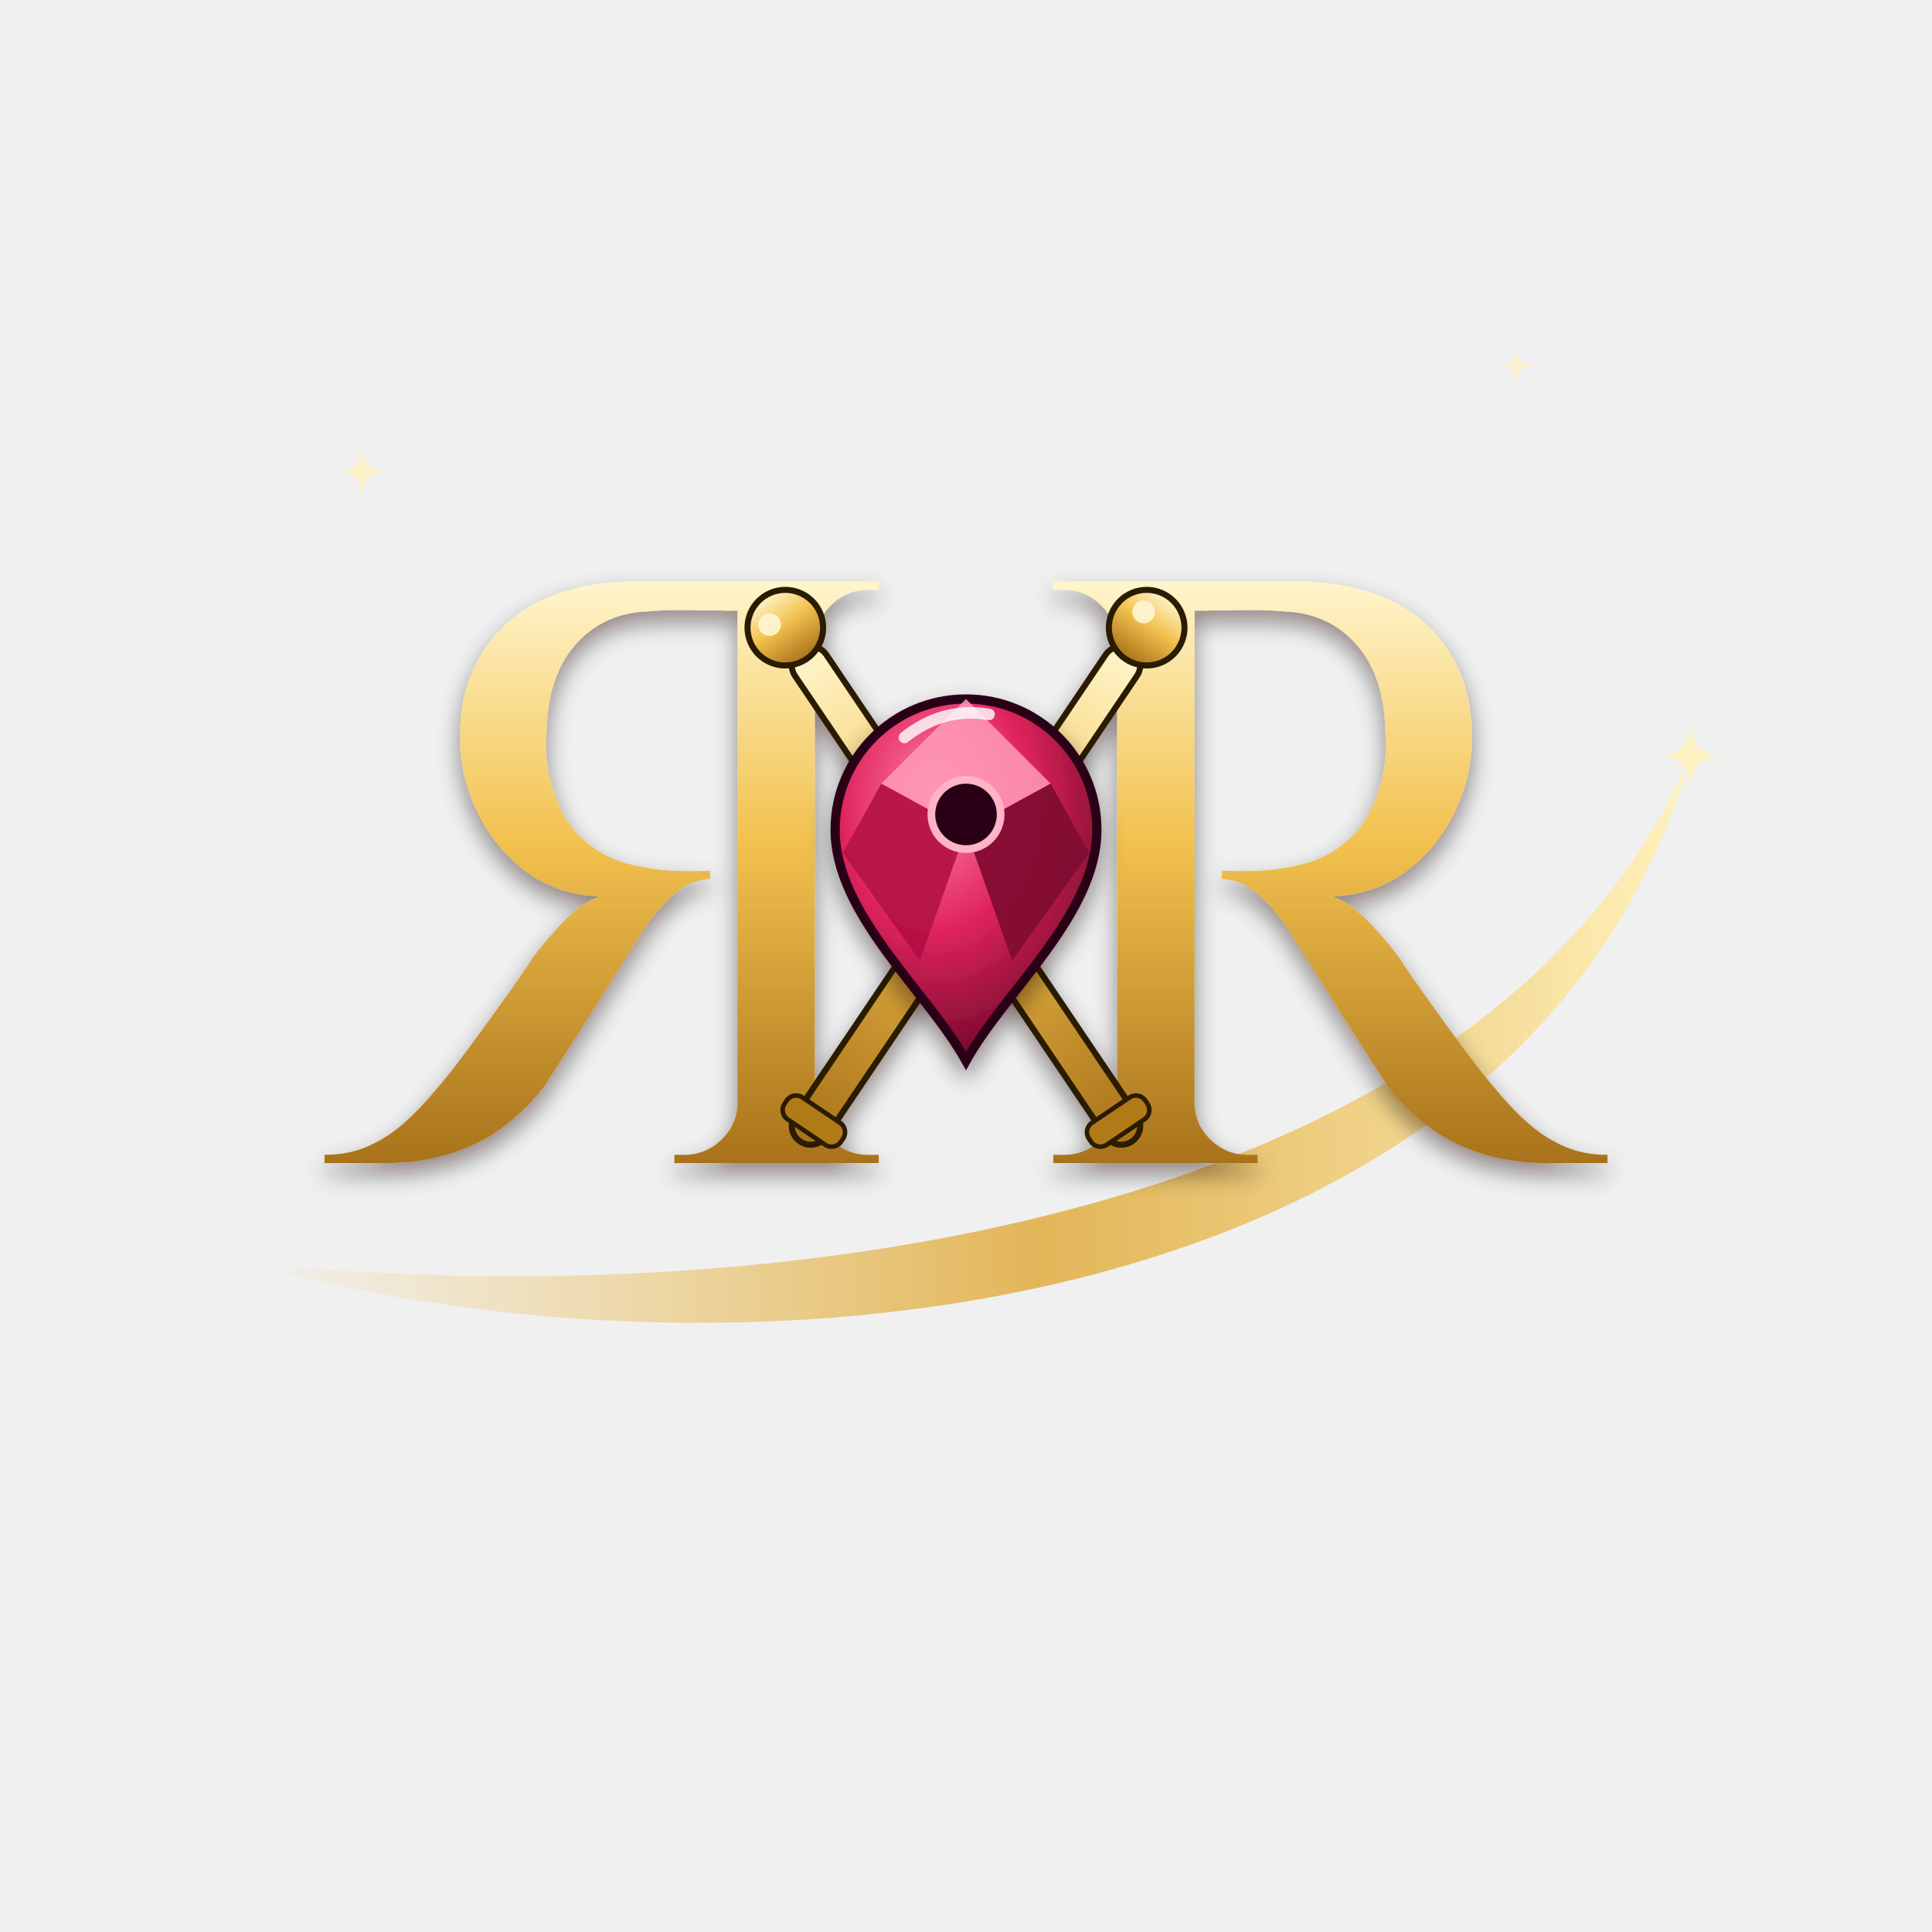
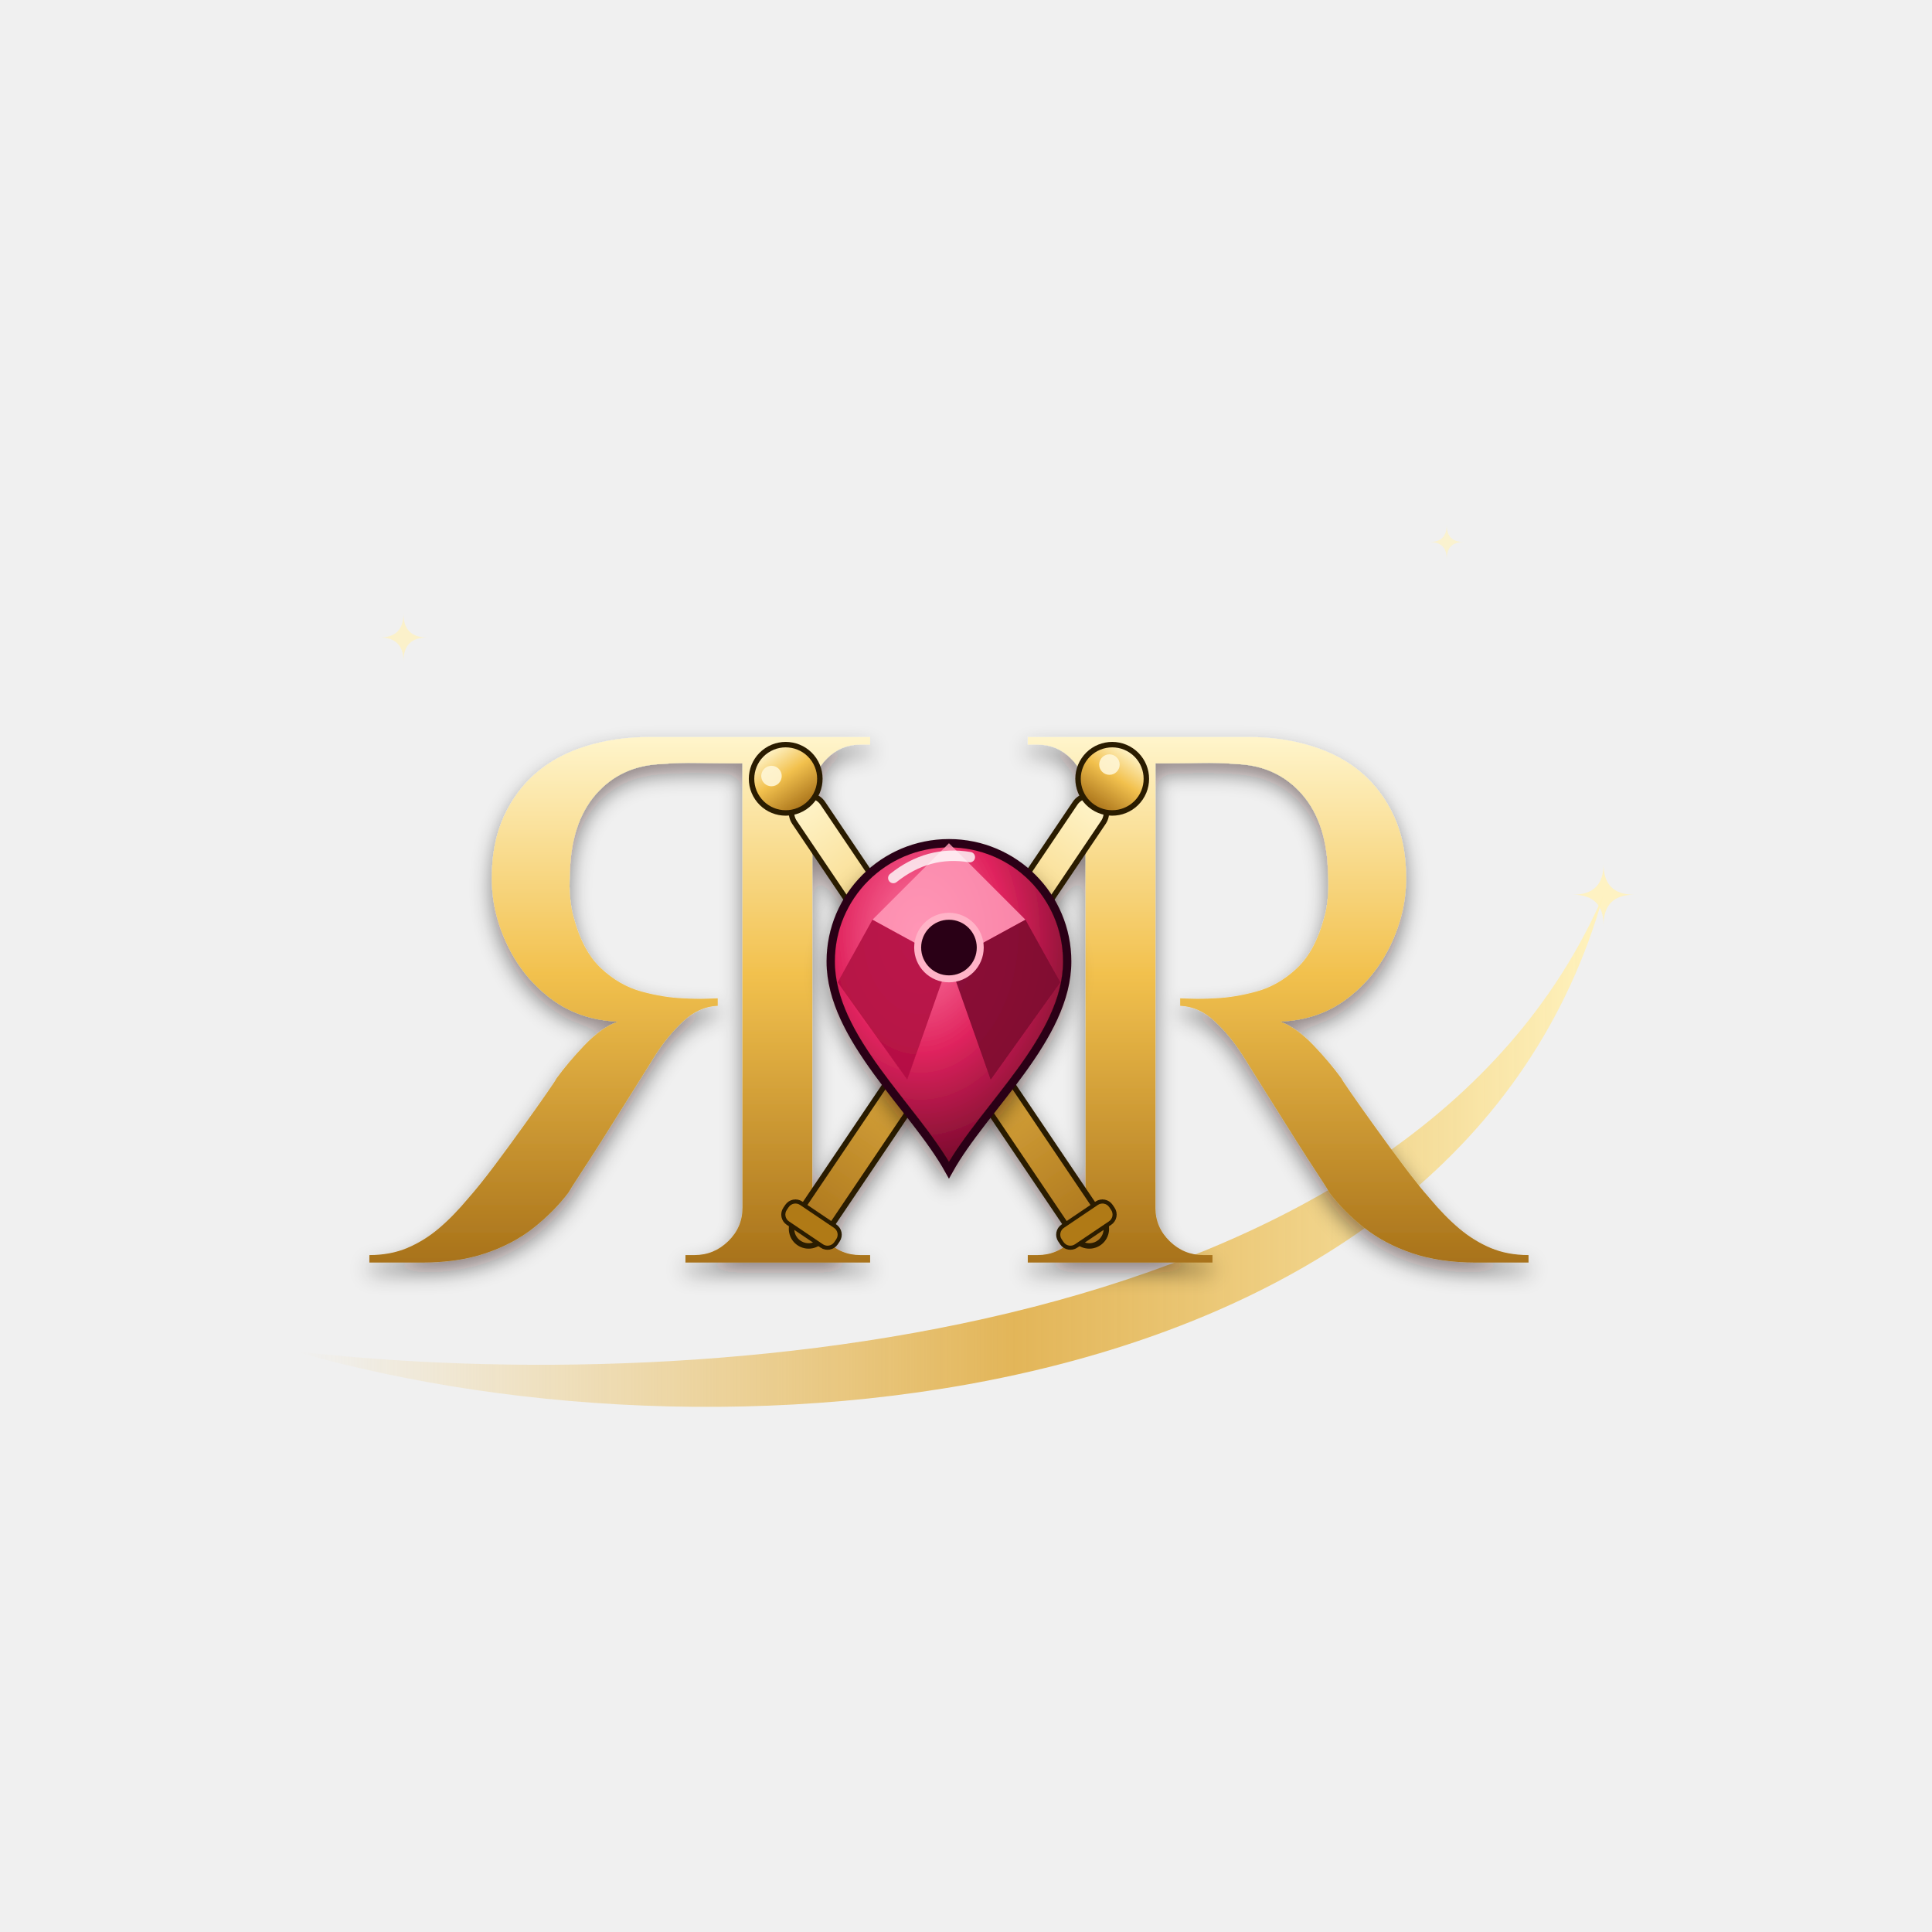
<svg xmlns="http://www.w3.org/2000/svg" viewBox="0 0 512 512" width="512" height="512">
  <defs>
    <linearGradient id="gold" x1="0" y1="0" x2="0" y2="1">
      <stop offset="0" stop-color="#fff5cc" />
      <stop offset="0.45" stop-color="#f2c14e" />
      <stop offset="1" stop-color="#a8721a" />
    </linearGradient>
    <radialGradient id="ruby" cx="38%" cy="28%" r="80%">
      <stop offset="0" stop-color="#ff7fa6" />
      <stop offset="0.45" stop-color="#e0245e" />
      <stop offset="1" stop-color="#5e0420" />
    </radialGradient>
    <linearGradient id="trail" x1="0" y1="0" x2="1" y2="0">
      <stop offset="0" stop-color="#f2c14e" stop-opacity="0" />
      <stop offset="0.55" stop-color="#e0ab3e" stop-opacity="0.85" />
      <stop offset="1" stop-color="#fff2bd" />
    </linearGradient>
    <filter id="lift" x="-20%" y="-20%" width="140%" height="140%">
      <feDropShadow dx="0" dy="3" stdDeviation="3" flood-color="#1a0d00" flood-opacity="0.45" />
    </filter>
  </defs>
-   <path d="M64 334.24 C196 372.24 406 350.24 448 200.34     C392 330.24 186 348.24 64 334.24Z" fill="url(#trail)" />
-   <g filter="url(#lift)">
-     <path d="M34.57-154.15L34.57-154.15L64.74-154.15Q74.65-154.15 83.24-151.50Q91.83-148.86 97.88-143.69Q103.94-138.51 107.46-130.80Q110.98-123.10 110.98-112.75L110.98-112.75Q110.98-102.62 106.36-93.04Q101.74-83.46 93.48-77.29Q85.22-71.13 73.99-70.69L73.99-70.69Q78.83-68.92 83.68-63.86Q88.52-58.80 92.05-53.95L92.05-53.95Q92.05-53.73 94.80-49.77Q97.55-45.80 101.74-39.97Q105.92-34.13 110.21-28.41Q114.51-22.68 117.81-18.94L117.81-18.94Q122.22-13.65 126.51-10.02Q130.80-6.39 135.76-4.29Q140.71-2.20 146.88-2.20L146.88-2.20L146.88 0L131.46 0Q120.89 0 112.75-2.75Q104.60-5.51 98.65-10.24Q92.71-14.97 88.52-20.48L88.52-20.48Q87.64-22.02 84.89-26.20Q82.14-30.39 78.72-35.78Q75.31-41.18 72.01-46.46Q68.70-51.75 66.28-55.60Q63.86-59.46 63.20-60.56L63.20-60.56Q59.46-66.50 54.83-70.80Q50.21-75.09 44.70-75.31L44.70-75.31L44.70-77.51Q44.92-77.51 47.90-77.40Q50.87-77.29 54.83-77.51L54.83-77.51Q60.56-77.73 67.05-79.49Q73.55-81.26 78.94-86.32Q84.34-91.39 86.98-101.30L86.98-101.30Q87.64-103.50 87.97-106.80Q88.30-110.10 88.08-113.63L88.08-113.63Q87.86-128.82 80.49-137.30Q73.11-145.78 61.22-146.22L61.22-146.22Q56.15-146.66 50.65-146.55Q45.14-146.44 41.18-146.44Q37.22-146.44 36.77-146.44L36.77-146.44Q36.77-146.66 36.22-148.53Q35.67-150.40 35.12-152.27Q34.57-154.15 34.57-154.15ZM16.96-154.15L37.44-154.15L37.44 0L16.96 0L16.96-154.15ZM16.96-16.08L17.62-16.08L17.62 0L0 0L0-2.20Q0-2.20 1.43-2.20Q2.86-2.20 2.86-2.20L2.86-2.20Q8.59-2.20 12.66-6.28Q16.74-10.35 16.96-16.08L16.96-16.08ZM17.62-154.15L17.62-138.07L16.96-138.07Q16.74-143.80 12.66-147.87Q8.59-151.94 2.86-151.94L2.86-151.94Q2.86-151.94 1.43-151.94Q0-151.94 0-151.94L0-151.94L0-154.15L17.62-154.15ZM36.77 0L36.77-16.08L37.44-16.08Q37.44-10.35 41.62-6.28Q45.80-2.20 51.53-2.20L51.53-2.20Q51.75-2.20 52.96-2.20Q54.17-2.20 54.17-2.20L54.17-2.20L54.17 0L36.77 0Z" transform="translate(232.88 308.24) scale(-1 1)" fill="url(#gold)" />
-     <path d="M34.57-154.15L34.57-154.15L64.74-154.15Q74.65-154.15 83.24-151.50Q91.83-148.86 97.88-143.69Q103.94-138.51 107.46-130.80Q110.98-123.10 110.98-112.75L110.98-112.75Q110.98-102.62 106.36-93.04Q101.74-83.46 93.48-77.29Q85.22-71.13 73.99-70.69L73.99-70.69Q78.83-68.92 83.68-63.86Q88.52-58.80 92.05-53.95L92.05-53.95Q92.05-53.73 94.80-49.77Q97.55-45.80 101.74-39.97Q105.92-34.13 110.21-28.41Q114.51-22.68 117.81-18.94L117.81-18.94Q122.22-13.65 126.51-10.02Q130.80-6.39 135.76-4.29Q140.71-2.20 146.88-2.20L146.88-2.20L146.88 0L131.46 0Q120.89 0 112.75-2.75Q104.60-5.51 98.65-10.24Q92.71-14.97 88.52-20.48L88.52-20.48Q87.64-22.02 84.89-26.20Q82.14-30.39 78.72-35.78Q75.31-41.18 72.01-46.46Q68.70-51.75 66.28-55.60Q63.86-59.46 63.20-60.56L63.20-60.56Q59.46-66.50 54.83-70.80Q50.21-75.09 44.70-75.31L44.70-75.31L44.70-77.51Q44.92-77.51 47.90-77.40Q50.87-77.29 54.83-77.51L54.83-77.51Q60.56-77.73 67.05-79.49Q73.55-81.26 78.94-86.32Q84.34-91.39 86.98-101.30L86.98-101.30Q87.64-103.50 87.97-106.80Q88.30-110.10 88.08-113.63L88.08-113.63Q87.86-128.82 80.49-137.30Q73.11-145.78 61.22-146.22L61.22-146.22Q56.15-146.66 50.65-146.55Q45.14-146.44 41.18-146.44Q37.22-146.44 36.77-146.44L36.77-146.44Q36.77-146.66 36.22-148.53Q35.67-150.40 35.12-152.27Q34.57-154.15 34.57-154.15ZM16.96-154.15L37.44-154.15L37.44 0L16.96 0L16.96-154.15ZM16.96-16.08L17.62-16.08L17.62 0L0 0L0-2.20Q0-2.20 1.43-2.20Q2.86-2.20 2.86-2.20L2.86-2.20Q8.59-2.20 12.66-6.28Q16.74-10.35 16.96-16.08L16.96-16.08ZM17.62-154.15L17.62-138.07L16.96-138.07Q16.74-143.80 12.66-147.87Q8.59-151.94 2.86-151.94L2.86-151.94Q2.86-151.94 1.43-151.94Q0-151.94 0-151.94L0-151.94L0-154.15L17.62-154.15ZM36.77 0L36.77-16.08L37.44-16.08Q37.44-10.35 41.62-6.28Q45.80-2.20 51.53-2.20L51.53-2.20Q51.75-2.20 52.96-2.20Q54.17-2.20 54.17-2.20L54.17-2.20L54.17 0L36.77 0Z" transform="translate(279.12 308.24)" fill="url(#gold)" />
-     <g transform="translate(256 237.33)">
-       <g transform="rotate(-34)">
-         <rect x="-5.01" y="-78.614" width="10.019" height="157.228" rx="5.01" fill="url(#gold)" stroke="#2a1a02" stroke-width="1.6" />
-         <circle cx="0" cy="-85.628" r="10.019" fill="url(#gold)" stroke="#2a1a02" stroke-width="1.6" />
-         <circle cx="-3.006" cy="-88.633" r="3.006" fill="#fff6d6" opacity="0.9" />
-         <rect x="-9.017" y="68.595" width="18.035" height="7.014" rx="3.006" fill="#b07a18" stroke="#2a1a02" stroke-width="1.2" />
+   <g transform="translate(256 256) scale(0.9035) translate(-261 -221.25)">
+     <path d="M64 334.24 C196 372.24 406 350.24 448 200.34     C392 330.24 186 348.24 64 334.24Z" fill="url(#trail)" />
+     <g filter="url(#lift)">
+       <path d="M34.57-154.15L34.57-154.15L64.74-154.15Q74.65-154.15 83.24-151.50Q91.83-148.86 97.88-143.69Q103.94-138.51 107.46-130.80Q110.98-123.10 110.98-112.75L110.98-112.75Q110.98-102.62 106.36-93.04Q101.74-83.46 93.48-77.29Q85.22-71.13 73.99-70.69L73.99-70.69Q78.83-68.92 83.68-63.86Q88.52-58.80 92.05-53.95L92.05-53.95Q92.05-53.73 94.80-49.77Q97.55-45.80 101.74-39.97Q105.92-34.13 110.21-28.41Q114.51-22.68 117.81-18.94L117.81-18.94Q122.22-13.65 126.51-10.02Q130.80-6.39 135.76-4.29Q140.71-2.20 146.88-2.20L146.88-2.20L146.88 0L131.46 0Q120.89 0 112.75-2.75Q104.60-5.51 98.65-10.24Q92.71-14.97 88.52-20.48L88.52-20.48Q87.64-22.02 84.89-26.20Q82.14-30.39 78.72-35.78Q75.31-41.18 72.01-46.46Q68.70-51.75 66.28-55.60Q63.86-59.46 63.20-60.56L63.20-60.56Q59.46-66.50 54.83-70.80Q50.21-75.09 44.70-75.31L44.70-75.31L44.70-77.51Q44.92-77.51 47.90-77.40Q50.87-77.29 54.83-77.51L54.83-77.51Q60.56-77.73 67.05-79.49Q73.55-81.26 78.94-86.32Q84.34-91.39 86.98-101.30L86.98-101.30Q87.64-103.50 87.97-106.80Q88.30-110.10 88.08-113.63L88.08-113.63Q87.86-128.82 80.49-137.30Q73.11-145.78 61.22-146.22L61.22-146.22Q56.15-146.66 50.65-146.55Q45.14-146.44 41.18-146.44Q37.22-146.44 36.77-146.44L36.77-146.44Q36.77-146.66 36.22-148.53Q35.67-150.40 35.12-152.27Q34.57-154.15 34.57-154.15ZM16.96-154.15L37.44-154.15L37.44 0L16.96 0L16.96-154.15ZM16.96-16.08L17.62-16.08L17.62 0L0 0L0-2.20Q0-2.20 1.43-2.20Q2.86-2.20 2.86-2.20L2.86-2.20Q8.59-2.20 12.66-6.28Q16.74-10.35 16.96-16.08L16.96-16.08ZM17.62-154.15L17.62-138.07L16.96-138.07Q16.74-143.80 12.66-147.87Q8.59-151.94 2.86-151.94L2.86-151.94Q2.86-151.94 1.43-151.94Q0-151.94 0-151.94L0-151.94L0-154.15L17.62-154.15ZM36.77 0L36.77-16.08L37.44-16.08Q37.44-10.35 41.62-6.28Q45.80-2.20 51.53-2.20L51.53-2.20Q51.75-2.20 52.96-2.20Q54.17-2.20 54.17-2.20L54.17-2.20L54.17 0L36.77 0Z" transform="translate(232.88 308.24) scale(-1 1)" fill="url(#gold)" />
+       <path d="M34.57-154.15L34.57-154.15L64.74-154.15Q74.65-154.15 83.24-151.50Q91.83-148.86 97.88-143.69Q103.94-138.51 107.46-130.80Q110.98-123.10 110.98-112.75L110.98-112.75Q110.98-102.62 106.36-93.04Q101.74-83.46 93.48-77.29Q85.22-71.13 73.99-70.69L73.99-70.69Q78.83-68.92 83.68-63.86Q88.52-58.80 92.05-53.95L92.05-53.95Q92.05-53.73 94.80-49.77Q97.55-45.80 101.74-39.97Q105.92-34.13 110.21-28.41Q114.51-22.68 117.81-18.94L117.81-18.94Q122.22-13.65 126.51-10.02Q130.80-6.39 135.76-4.29Q140.71-2.20 146.88-2.20L146.88-2.20L146.88 0L131.46 0Q120.89 0 112.75-2.75Q104.60-5.51 98.65-10.24Q92.71-14.97 88.52-20.48L88.52-20.48Q87.64-22.02 84.89-26.20Q82.14-30.39 78.72-35.78Q75.31-41.18 72.01-46.46Q68.70-51.75 66.28-55.60Q63.86-59.46 63.20-60.56L63.20-60.56Q59.46-66.50 54.83-70.80Q50.21-75.09 44.70-75.31L44.70-75.31L44.70-77.51Q44.92-77.51 47.90-77.40Q50.87-77.29 54.83-77.51L54.83-77.51Q60.56-77.73 67.05-79.49Q73.55-81.26 78.94-86.32Q84.34-91.39 86.98-101.30L86.98-101.30Q87.64-103.50 87.97-106.80Q88.30-110.10 88.08-113.63L88.08-113.63Q87.86-128.82 80.49-137.30Q73.11-145.78 61.22-146.22L61.22-146.22Q56.15-146.66 50.65-146.55Q45.14-146.44 41.18-146.44Q37.22-146.44 36.77-146.44L36.77-146.44Q36.77-146.66 36.22-148.53Q35.67-150.40 35.12-152.27Q34.57-154.15 34.57-154.15ZM16.96-154.15L37.44-154.15L37.44 0L16.96 0L16.96-154.15ZM16.96-16.08L17.62-16.08L17.62 0L0 0L0-2.20Q0-2.20 1.43-2.20Q2.86-2.20 2.86-2.20L2.86-2.20Q8.59-2.20 12.66-6.28Q16.74-10.35 16.96-16.08L16.96-16.08ZM17.62-154.15L17.62-138.07L16.96-138.07Q16.74-143.80 12.66-147.87Q8.59-151.94 2.86-151.94L2.86-151.94Q2.86-151.94 1.43-151.94Q0-151.94 0-151.94L0-151.94L0-154.15L17.62-154.15ZM36.77 0L36.77-16.08L37.44-16.08Q37.44-10.35 41.62-6.28Q45.80-2.20 51.53-2.20L51.53-2.20Q51.75-2.20 52.96-2.20Q54.17-2.20 54.17-2.20L54.17-2.20L54.17 0L36.77 0Z" transform="translate(279.12 308.24)" fill="url(#gold)" />
+       <g transform="translate(256 237.33)">
+         <g transform="rotate(-34)">
+           <rect x="-5.01" y="-78.614" width="10.019" height="157.228" rx="5.01" fill="url(#gold)" stroke="#2a1a02" stroke-width="1.6" />
+           <circle cx="0" cy="-85.628" r="10.019" fill="url(#gold)" stroke="#2a1a02" stroke-width="1.6" />
+           <circle cx="-3.006" cy="-88.633" r="3.006" fill="#fff6d6" opacity="0.9" />
+           <rect x="-9.017" y="68.595" width="18.035" height="7.014" rx="3.006" fill="#b07a18" stroke="#2a1a02" stroke-width="1.2" />
+         </g>
+         <g transform="rotate(34)">
+           <rect x="-5.01" y="-78.614" width="10.019" height="157.228" rx="5.01" fill="url(#gold)" stroke="#2a1a02" stroke-width="1.6" />
+           <circle cx="0" cy="-85.628" r="10.019" fill="url(#gold)" stroke="#2a1a02" stroke-width="1.6" />
+           <circle cx="-3.006" cy="-88.633" r="3.006" fill="#fff6d6" opacity="0.9" />
+           <rect x="-9.017" y="68.595" width="18.035" height="7.014" rx="3.006" fill="#b07a18" stroke="#2a1a02" stroke-width="1.2" />
+         </g>
+         <circle r="7.515" fill="url(#ruby)" stroke="#2a0612" stroke-width="1.6" />
      </g>
-       <g transform="rotate(34)">
-         <rect x="-5.01" y="-78.614" width="10.019" height="157.228" rx="5.01" fill="url(#gold)" stroke="#2a1a02" stroke-width="1.6" />
-         <circle cx="0" cy="-85.628" r="10.019" fill="url(#gold)" stroke="#2a1a02" stroke-width="1.6" />
-         <circle cx="-3.006" cy="-88.633" r="3.006" fill="#fff6d6" opacity="0.9" />
-         <rect x="-9.017" y="68.595" width="18.035" height="7.014" rx="3.006" fill="#b07a18" stroke="#2a1a02" stroke-width="1.2" />
+     </g>
+     <g transform="translate(256 228.08) scale(1.02)" filter="url(#lift)">
+       <g transform="scale(1)">
+         <path d="M0 52 C-10 34 -34 14 -34 -8 A34 34 0 1 1 34 -8 C34 14 10 34 0 52Z" fill="url(#ruby)" stroke="#2a0612" stroke-width="2.4" />
+         <path d="M0 -42 L22 -20 L0 -8 L-22 -20Z" fill="#ff9ab8" opacity="0.85" />
+         <path d="M-22 -20 L0 -8 L-12 26 L-32 -2Z" fill="#b30f43" opacity="0.9" />
+         <path d="M22 -20 L0 -8 L12 26 L32 -2Z" fill="#7e0830" opacity="0.9" />
+         <circle cx="0" cy="-12" r="9" fill="#2a0612" stroke="#ffb3c7" stroke-width="2" />
+         <path d="M-16 -32 Q-6 -40 6 -38" stroke="#fff" stroke-width="3" fill="none" stroke-linecap="round" opacity="0.8" />
      </g>
-       <circle r="7.515" fill="url(#ruby)" stroke="#2a0612" stroke-width="1.6" />
    </g>
+     <path d="M448 191.34 Q448 200.34 457 200.34 Q448 200.34 448 209.34 Q448 200.34 439 200.34 Q448 200.34 448 191.34Z" fill="#fff2bd" opacity="0.9" />
+     <path d="M96 117.89 Q96 124.89 103 124.89 Q96 124.89 96 131.89 Q96 124.89 89 124.89 Q96 124.89 96 117.89Z" fill="#fff2bd" opacity="0.75" />
+     <path d="M402 91.89 Q402 96.89 407 96.89 Q402 96.89 402 101.89 Q402 96.89 397 96.89 Q402 96.89 402 91.89Z" fill="#fff2bd" opacity="0.65" />
  </g>
-   <g transform="translate(256 228.08) scale(1.02)" filter="url(#lift)">
-     <g transform="scale(1)">
-       <path d="M0 52 C-10 34 -34 14 -34 -8 A34 34 0 1 1 34 -8 C34 14 10 34 0 52Z" fill="url(#ruby)" stroke="#2a0612" stroke-width="2.4" />
-       <path d="M0 -42 L22 -20 L0 -8 L-22 -20Z" fill="#ff9ab8" opacity="0.85" />
-       <path d="M-22 -20 L0 -8 L-12 26 L-32 -2Z" fill="#b30f43" opacity="0.9" />
-       <path d="M22 -20 L0 -8 L12 26 L32 -2Z" fill="#7e0830" opacity="0.9" />
-       <circle cx="0" cy="-12" r="9" fill="#2a0612" stroke="#ffb3c7" stroke-width="2" />
-       <path d="M-16 -32 Q-6 -40 6 -38" stroke="#fff" stroke-width="3" fill="none" stroke-linecap="round" opacity="0.8" />
-     </g>
-   </g>
-   <path d="M448 191.34 Q448 200.34 457 200.34 Q448 200.34 448 209.34 Q448 200.34 439 200.34 Q448 200.34 448 191.34Z" fill="#fff2bd" opacity="0.9" />
-   <path d="M96 117.89 Q96 124.89 103 124.89 Q96 124.89 96 131.89 Q96 124.89 89 124.89 Q96 124.89 96 117.89Z" fill="#fff2bd" opacity="0.75" />
-   <path d="M402 91.89 Q402 96.89 407 96.89 Q402 96.89 402 101.89 Q402 96.89 397 96.89 Q402 96.89 402 91.89Z" fill="#fff2bd" opacity="0.65" />
</svg>
